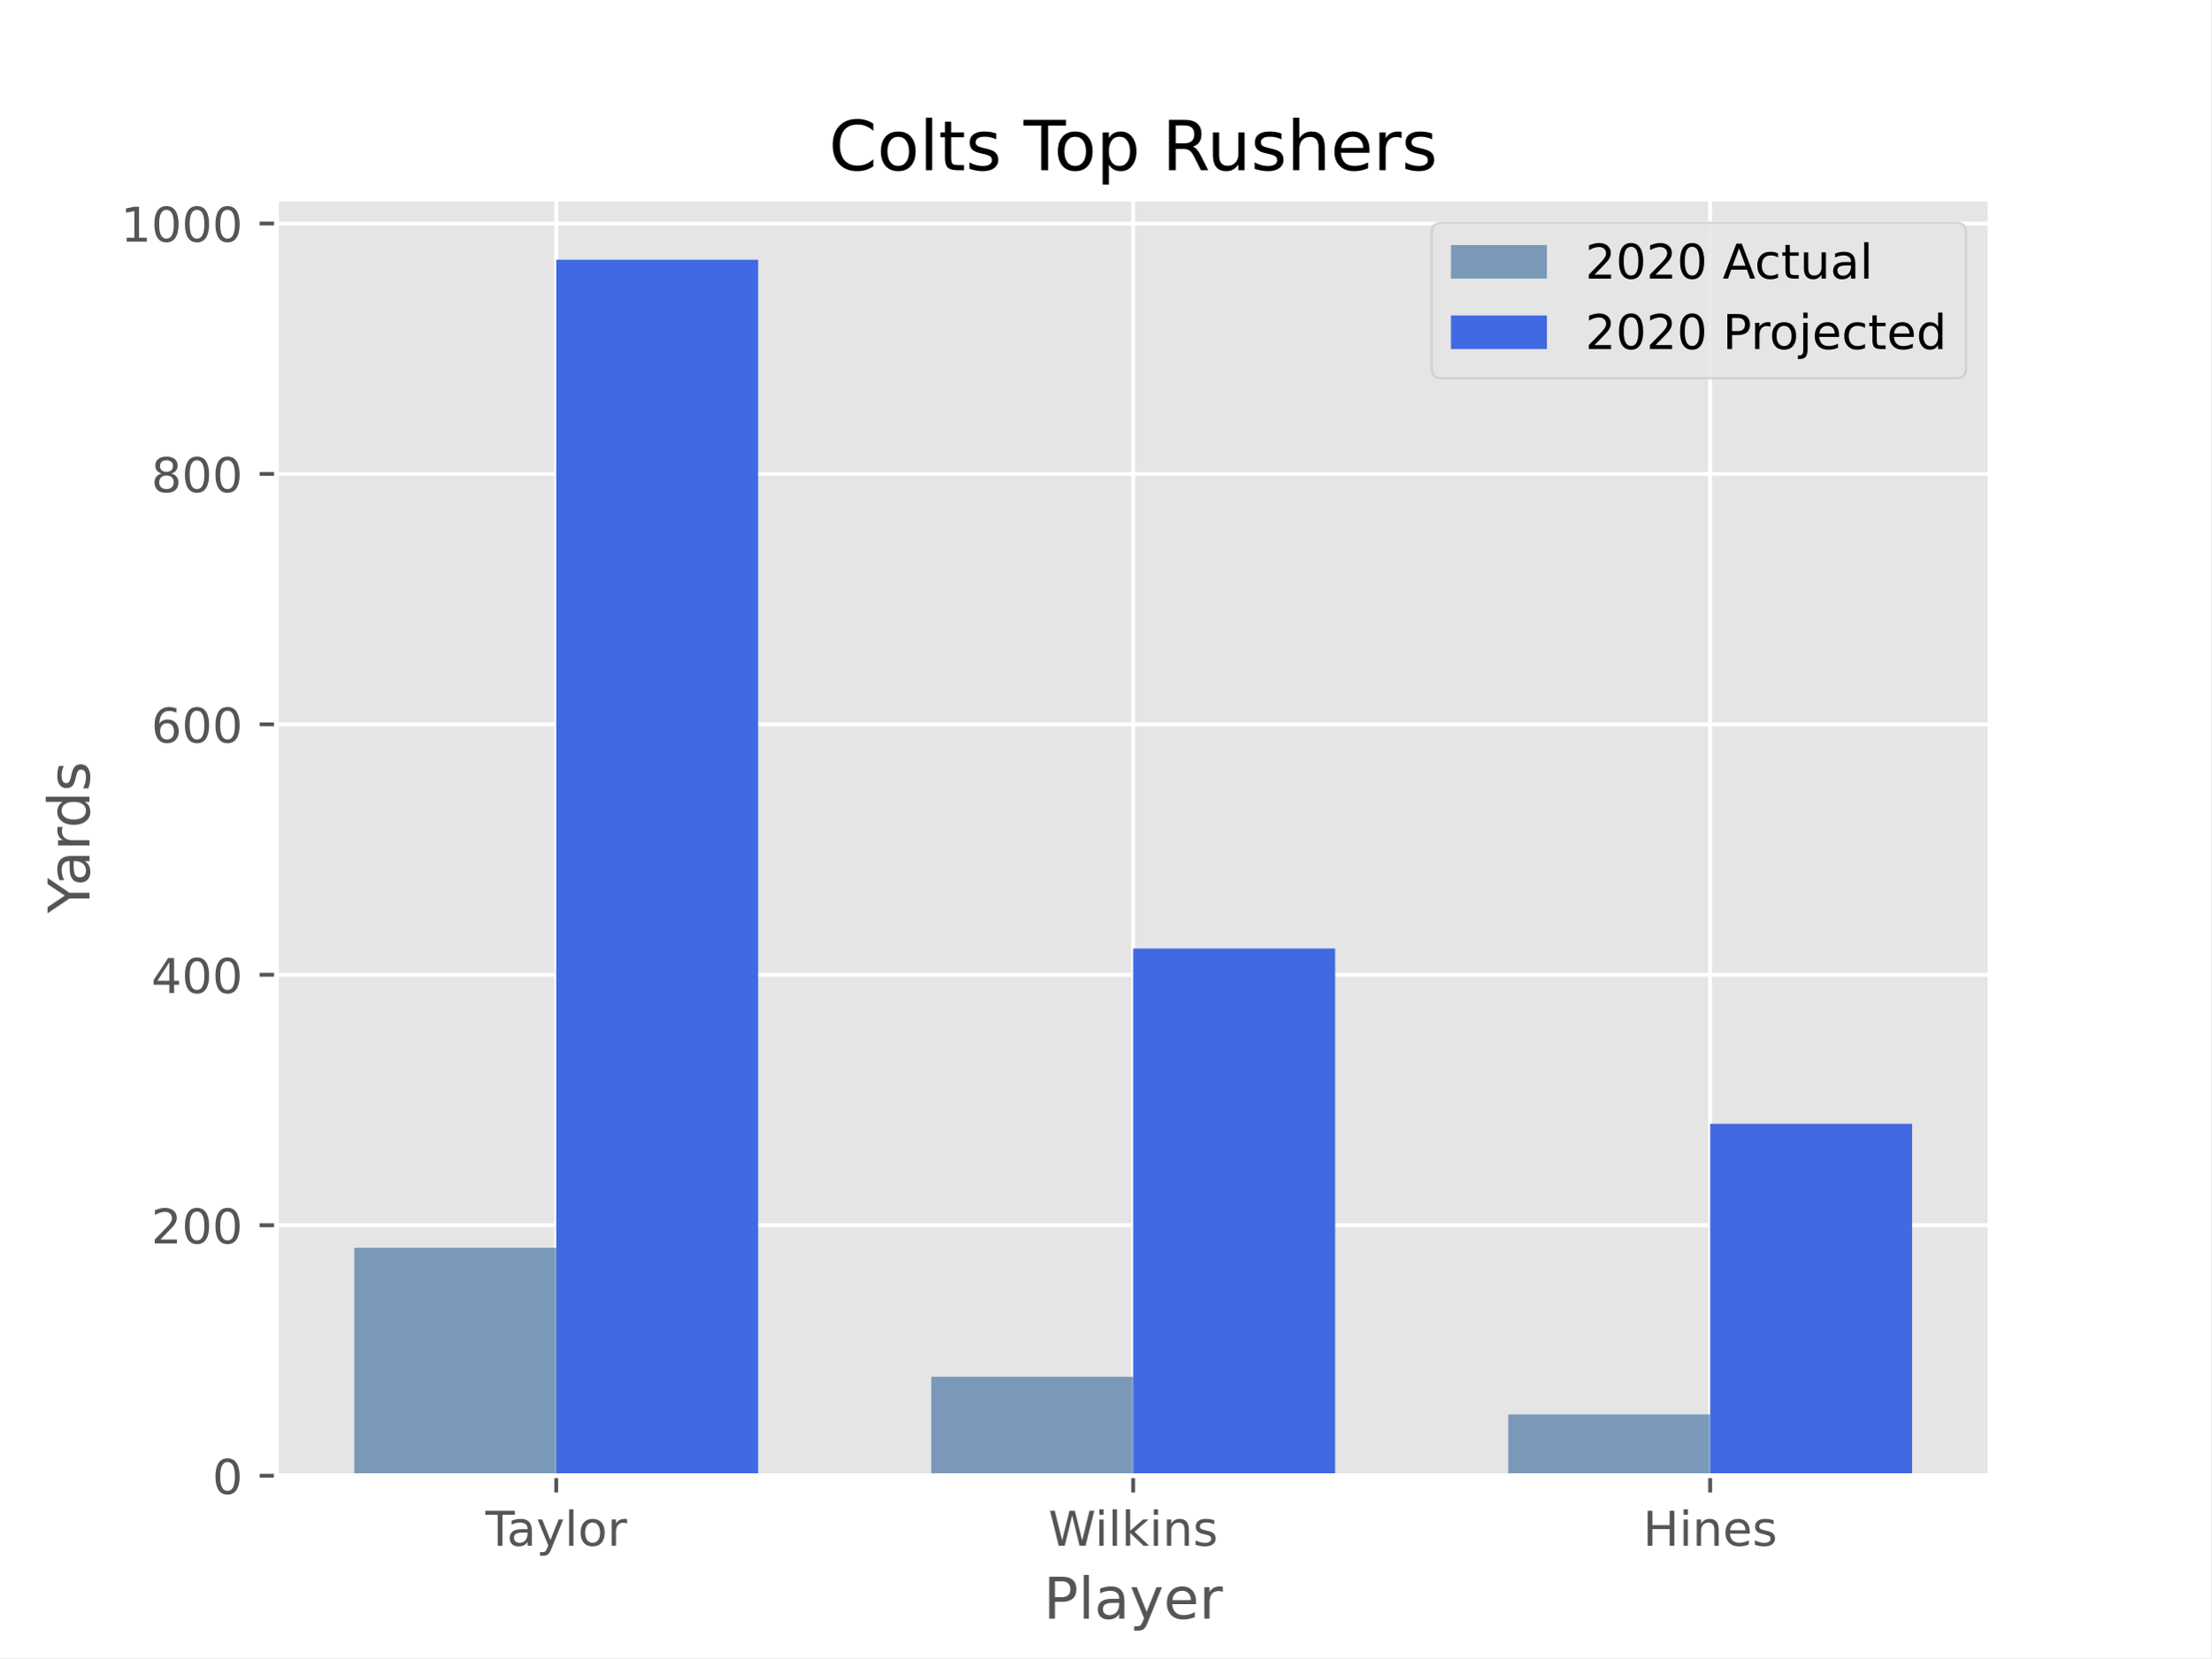
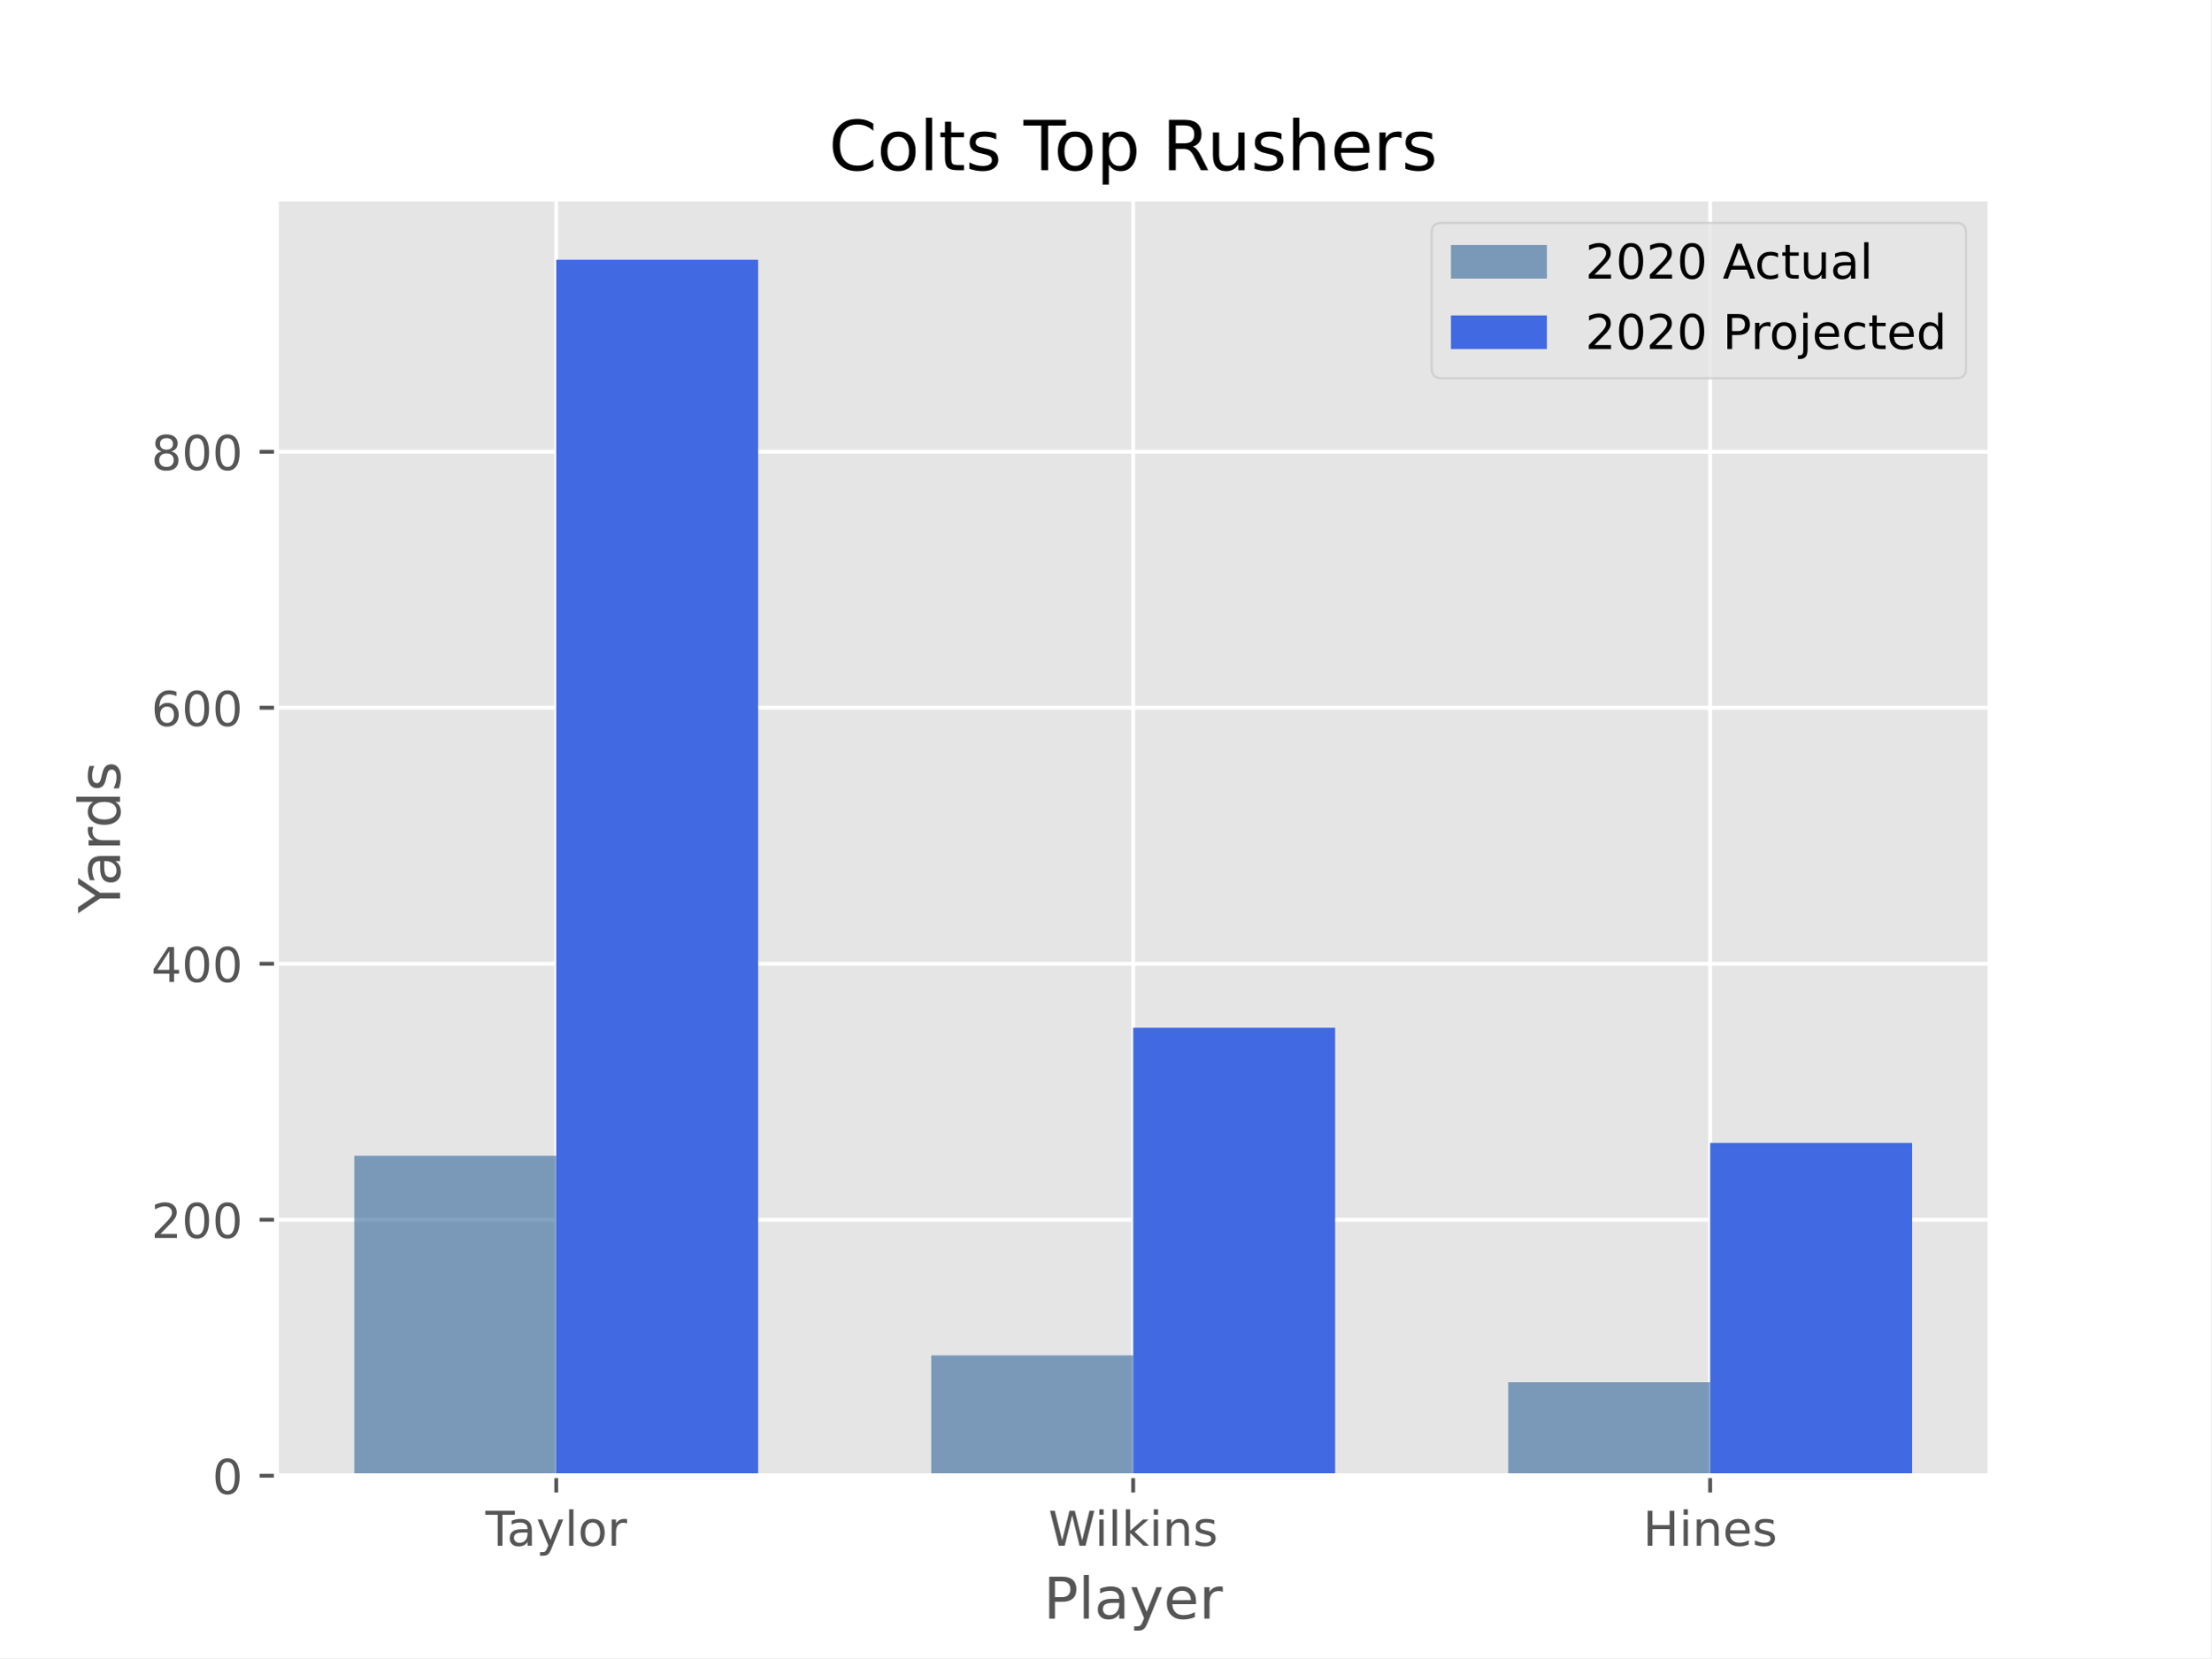
<svg xmlns="http://www.w3.org/2000/svg" xmlns:xlink="http://www.w3.org/1999/xlink" height="345.6pt" version="1.1" viewBox="0 0 460.8 345.6" width="460.8pt">
  <defs>
    <style type="text/css">*{stroke-linecap:butt;stroke-linejoin:round;}</style>
  </defs>
  <g id="figure_1">
    <g id="patch_1">
      <path d="M 0 345.6  L 460.8 345.6  L 460.8 0  L 0 0  z " style="fill:#ffffff;" />
    </g>
    <g id="axes_1">
      <g id="patch_2">
        <path d="M 57.6 307.584  L 414.72 307.584  L 414.72 41.472  L 57.6 41.472  z " style="fill:#e5e5e5;" />
      </g>
      <g id="matplotlib.axis_1">
        <g id="xtick_1">
          <g id="line2d_1">
-             <path clip-path="url(#p0688562d5b)" d="M 115.918 307.584  L 115.918 41.472  " style="fill:none;stroke:#ffffff;stroke-linecap:square;stroke-width:0.8;" />
+             <path clip-path="url(#p8e869762b3)" d="M 115.918 307.584  L 115.918 41.472  " style="fill:none;stroke:#ffffff;stroke-linecap:square;stroke-width:0.8;" />
          </g>
          <g id="line2d_2">
            <defs>
-               <path d="M 0 0  L 0 3.5  " id="m0cbca979fd" style="stroke:#555555;stroke-width:0.8;" />
-             </defs>
-             <g>
-               <use style="fill:#555555;stroke:#555555;stroke-width:0.8;" x="115.918" xlink:href="#m0cbca979fd" y="307.584" />
+               <path d="M 0 0  L 0 3.5  " id="m3e6415e29b" style="stroke:#555555;stroke-width:0.8;" />
+             </defs>
+             <g>
+               <use style="fill:#555555;stroke:#555555;stroke-width:0.8;" x="115.918" xlink:href="#m3e6415e29b" y="307.584" />
            </g>
          </g>
          <g id="text_1">
            <g style="fill:#555555;" transform="translate(101.1613 322.1824)scale(0.1 -0.1)">
              <defs>
                <path d="M -0.297 72.906  L 61.375 72.906  L 61.375 64.594  L 35.5 64.594  L 35.5 0  L 25.594 0  L 25.594 64.594  L -0.297 64.594  z " id="DejaVuSans-84" />
                <path d="M 34.281 27.484  Q 23.391 27.484 19.188 25  Q 14.984 22.516 14.984 16.5  Q 14.984 11.719 18.141 8.906  Q 21.297 6.109 26.703 6.109  Q 34.188 6.109 38.703 11.406  Q 43.219 16.703 43.219 25.484  L 43.219 27.484  z M 52.203 31.203  L 52.203 0  L 43.219 0  L 43.219 8.297  Q 40.141 3.328 35.547 0.953  Q 30.953 -1.422 24.312 -1.422  Q 15.922 -1.422 10.953 3.297  Q 6 8.016 6 15.922  Q 6 25.141 12.172 29.828  Q 18.359 34.516 30.609 34.516  L 43.219 34.516  L 43.219 35.406  Q 43.219 41.609 39.141 45  Q 35.062 48.391 27.688 48.391  Q 23 48.391 18.547 47.266  Q 14.109 46.141 10.016 43.891  L 10.016 52.203  Q 14.938 54.109 19.578 55.047  Q 24.219 56 28.609 56  Q 40.484 56 46.344 49.844  Q 52.203 43.703 52.203 31.203  z " id="DejaVuSans-97" />
                <path d="M 32.172 -5.078  Q 28.375 -14.844 24.75 -17.812  Q 21.141 -20.797 15.094 -20.797  L 7.906 -20.797  L 7.906 -13.281  L 13.188 -13.281  Q 16.891 -13.281 18.938 -11.516  Q 21 -9.766 23.484 -3.219  L 25.094 0.875  L 2.984 54.688  L 12.5 54.688  L 29.594 11.922  L 46.688 54.688  L 56.203 54.688  z " id="DejaVuSans-121" />
                <path d="M 9.422 75.984  L 18.406 75.984  L 18.406 0  L 9.422 0  z " id="DejaVuSans-108" />
                <path d="M 30.609 48.391  Q 23.391 48.391 19.188 42.75  Q 14.984 37.109 14.984 27.297  Q 14.984 17.484 19.156 11.844  Q 23.344 6.203 30.609 6.203  Q 37.797 6.203 41.984 11.859  Q 46.188 17.531 46.188 27.297  Q 46.188 37.016 41.984 42.703  Q 37.797 48.391 30.609 48.391  z M 30.609 56  Q 42.328 56 49.016 48.375  Q 55.719 40.766 55.719 27.297  Q 55.719 13.875 49.016 6.219  Q 42.328 -1.422 30.609 -1.422  Q 18.844 -1.422 12.172 6.219  Q 5.516 13.875 5.516 27.297  Q 5.516 40.766 12.172 48.375  Q 18.844 56 30.609 56  z " id="DejaVuSans-111" />
                <path d="M 41.109 46.297  Q 39.594 47.172 37.812 47.578  Q 36.031 48 33.891 48  Q 26.266 48 22.188 43.047  Q 18.109 38.094 18.109 28.812  L 18.109 0  L 9.078 0  L 9.078 54.688  L 18.109 54.688  L 18.109 46.188  Q 20.953 51.172 25.484 53.578  Q 30.031 56 36.531 56  Q 37.453 56 38.578 55.875  Q 39.703 55.766 41.062 55.516  z " id="DejaVuSans-114" />
              </defs>
              <use xlink:href="#DejaVuSans-84" />
              <use x="44.584" xlink:href="#DejaVuSans-97" />
              <use x="105.863" xlink:href="#DejaVuSans-121" />
              <use x="165.043" xlink:href="#DejaVuSans-108" />
              <use x="192.826" xlink:href="#DejaVuSans-111" />
              <use x="254.008" xlink:href="#DejaVuSans-114" />
            </g>
          </g>
        </g>
        <g id="xtick_2">
          <g id="line2d_3">
-             <path clip-path="url(#p0688562d5b)" d="M 236.16 307.584  L 236.16 41.472  " style="fill:none;stroke:#ffffff;stroke-linecap:square;stroke-width:0.8;" />
+             <path clip-path="url(#p8e869762b3)" d="M 236.16 307.584  L 236.16 41.472  " style="fill:none;stroke:#ffffff;stroke-linecap:square;stroke-width:0.8;" />
          </g>
          <g id="line2d_4">
            <g>
-               <use style="fill:#555555;stroke:#555555;stroke-width:0.8;" x="236.16" xlink:href="#m0cbca979fd" y="307.584" />
+               <use style="fill:#555555;stroke:#555555;stroke-width:0.8;" x="236.16" xlink:href="#m3e6415e29b" y="307.584" />
            </g>
          </g>
          <g id="text_2">
            <g style="fill:#555555;" transform="translate(218.4928 322.1824)scale(0.1 -0.1)">
              <defs>
                <path d="M 3.328 72.906  L 13.281 72.906  L 28.609 11.281  L 43.891 72.906  L 54.984 72.906  L 70.312 11.281  L 85.594 72.906  L 95.609 72.906  L 77.297 0  L 64.891 0  L 49.516 63.281  L 33.984 0  L 21.578 0  z " id="DejaVuSans-87" />
                <path d="M 9.422 54.688  L 18.406 54.688  L 18.406 0  L 9.422 0  z M 9.422 75.984  L 18.406 75.984  L 18.406 64.594  L 9.422 64.594  z " id="DejaVuSans-105" />
                <path d="M 9.078 75.984  L 18.109 75.984  L 18.109 31.109  L 44.922 54.688  L 56.391 54.688  L 27.391 29.109  L 57.625 0  L 45.906 0  L 18.109 26.703  L 18.109 0  L 9.078 0  z " id="DejaVuSans-107" />
                <path d="M 54.891 33.016  L 54.891 0  L 45.906 0  L 45.906 32.719  Q 45.906 40.484 42.875 44.328  Q 39.844 48.188 33.797 48.188  Q 26.516 48.188 22.312 43.547  Q 18.109 38.922 18.109 30.906  L 18.109 0  L 9.078 0  L 9.078 54.688  L 18.109 54.688  L 18.109 46.188  Q 21.344 51.125 25.703 53.562  Q 30.078 56 35.797 56  Q 45.219 56 50.047 50.172  Q 54.891 44.344 54.891 33.016  z " id="DejaVuSans-110" />
                <path d="M 44.281 53.078  L 44.281 44.578  Q 40.484 46.531 36.375 47.5  Q 32.281 48.484 27.875 48.484  Q 21.188 48.484 17.844 46.438  Q 14.5 44.391 14.5 40.281  Q 14.5 37.156 16.891 35.375  Q 19.281 33.594 26.516 31.984  L 29.594 31.297  Q 39.156 29.25 43.188 25.516  Q 47.219 21.781 47.219 15.094  Q 47.219 7.469 41.188 3.016  Q 35.156 -1.422 24.609 -1.422  Q 20.219 -1.422 15.453 -0.562  Q 10.688 0.297 5.422 2  L 5.422 11.281  Q 10.406 8.688 15.234 7.391  Q 20.062 6.109 24.812 6.109  Q 31.156 6.109 34.562 8.281  Q 37.984 10.453 37.984 14.406  Q 37.984 18.062 35.516 20.016  Q 33.062 21.969 24.703 23.781  L 21.578 24.516  Q 13.234 26.266 9.516 29.906  Q 5.812 33.547 5.812 39.891  Q 5.812 47.609 11.281 51.797  Q 16.75 56 26.812 56  Q 31.781 56 36.172 55.266  Q 40.578 54.547 44.281 53.078  z " id="DejaVuSans-115" />
              </defs>
              <use xlink:href="#DejaVuSans-87" />
              <use x="96.627" xlink:href="#DejaVuSans-105" />
              <use x="124.41" xlink:href="#DejaVuSans-108" />
              <use x="152.193" xlink:href="#DejaVuSans-107" />
              <use x="210.104" xlink:href="#DejaVuSans-105" />
              <use x="237.887" xlink:href="#DejaVuSans-110" />
              <use x="301.266" xlink:href="#DejaVuSans-115" />
            </g>
          </g>
        </g>
        <g id="xtick_3">
          <g id="line2d_5">
-             <path clip-path="url(#p0688562d5b)" d="M 356.402 307.584  L 356.402 41.472  " style="fill:none;stroke:#ffffff;stroke-linecap:square;stroke-width:0.8;" />
+             <path clip-path="url(#p8e869762b3)" d="M 356.402 307.584  L 356.402 41.472  " style="fill:none;stroke:#ffffff;stroke-linecap:square;stroke-width:0.8;" />
          </g>
          <g id="line2d_6">
            <g>
-               <use style="fill:#555555;stroke:#555555;stroke-width:0.8;" x="356.402" xlink:href="#m0cbca979fd" y="307.584" />
+               <use style="fill:#555555;stroke:#555555;stroke-width:0.8;" x="356.402" xlink:href="#m3e6415e29b" y="307.584" />
            </g>
          </g>
          <g id="text_3">
            <g style="fill:#555555;" transform="translate(342.4032 322.1824)scale(0.1 -0.1)">
              <defs>
                <path d="M 9.812 72.906  L 19.672 72.906  L 19.672 43.016  L 55.516 43.016  L 55.516 72.906  L 65.375 72.906  L 65.375 0  L 55.516 0  L 55.516 34.719  L 19.672 34.719  L 19.672 0  L 9.812 0  z " id="DejaVuSans-72" />
                <path d="M 56.203 29.594  L 56.203 25.203  L 14.891 25.203  Q 15.484 15.922 20.484 11.062  Q 25.484 6.203 34.422 6.203  Q 39.594 6.203 44.453 7.469  Q 49.312 8.734 54.109 11.281  L 54.109 2.781  Q 49.266 0.734 44.188 -0.344  Q 39.109 -1.422 33.891 -1.422  Q 20.797 -1.422 13.156 6.188  Q 5.516 13.812 5.516 26.812  Q 5.516 40.234 12.766 48.109  Q 20.016 56 32.328 56  Q 43.359 56 49.781 48.891  Q 56.203 41.797 56.203 29.594  z M 47.219 32.234  Q 47.125 39.594 43.094 43.984  Q 39.062 48.391 32.422 48.391  Q 24.906 48.391 20.391 44.141  Q 15.875 39.891 15.188 32.172  z " id="DejaVuSans-101" />
              </defs>
              <use xlink:href="#DejaVuSans-72" />
              <use x="75.195" xlink:href="#DejaVuSans-105" />
              <use x="102.979" xlink:href="#DejaVuSans-110" />
              <use x="166.357" xlink:href="#DejaVuSans-101" />
              <use x="227.881" xlink:href="#DejaVuSans-115" />
            </g>
          </g>
        </g>
        <g id="text_4">
          <g style="fill:#555555;" transform="translate(217.4888 337.3802)scale(0.12 -0.12)">
            <defs>
              <path d="M 19.672 64.797  L 19.672 37.406  L 32.078 37.406  Q 38.969 37.406 42.719 40.969  Q 46.484 44.531 46.484 51.125  Q 46.484 57.672 42.719 61.234  Q 38.969 64.797 32.078 64.797  z M 9.812 72.906  L 32.078 72.906  Q 44.344 72.906 50.609 67.359  Q 56.891 61.812 56.891 51.125  Q 56.891 40.328 50.609 34.812  Q 44.344 29.297 32.078 29.297  L 19.672 29.297  L 19.672 0  L 9.812 0  z " id="DejaVuSans-80" />
            </defs>
            <use xlink:href="#DejaVuSans-80" />
            <use x="60.303" xlink:href="#DejaVuSans-108" />
            <use x="88.086" xlink:href="#DejaVuSans-97" />
            <use x="149.365" xlink:href="#DejaVuSans-121" />
            <use x="208.545" xlink:href="#DejaVuSans-101" />
            <use x="270.068" xlink:href="#DejaVuSans-114" />
          </g>
        </g>
      </g>
      <g id="matplotlib.axis_2">
        <g id="ytick_1">
          <g id="line2d_7">
-             <path clip-path="url(#p0688562d5b)" d="M 57.6 307.584  L 414.72 307.584  " style="fill:none;stroke:#ffffff;stroke-linecap:square;stroke-width:0.8;" />
+             <path clip-path="url(#p8e869762b3)" d="M 57.6 307.584  L 414.72 307.584  " style="fill:none;stroke:#ffffff;stroke-linecap:square;stroke-width:0.8;" />
          </g>
          <g id="line2d_8">
            <defs>
-               <path d="M 0 0  L -3.5 0  " id="ma624fe3c7a" style="stroke:#555555;stroke-width:0.8;" />
-             </defs>
-             <g>
-               <use style="fill:#555555;stroke:#555555;stroke-width:0.8;" x="57.6" xlink:href="#ma624fe3c7a" y="307.584" />
+               <path d="M 0 0  L -3.5 0  " id="mba5ed16964" style="stroke:#555555;stroke-width:0.8;" />
+             </defs>
+             <g>
+               <use style="fill:#555555;stroke:#555555;stroke-width:0.8;" x="57.6" xlink:href="#mba5ed16964" y="307.584" />
            </g>
          </g>
          <g id="text_5">
            <g style="fill:#555555;" transform="translate(44.2375 311.3832)scale(0.1 -0.1)">
              <defs>
                <path d="M 31.781 66.406  Q 24.172 66.406 20.328 58.906  Q 16.5 51.422 16.5 36.375  Q 16.5 21.391 20.328 13.891  Q 24.172 6.391 31.781 6.391  Q 39.453 6.391 43.281 13.891  Q 47.125 21.391 47.125 36.375  Q 47.125 51.422 43.281 58.906  Q 39.453 66.406 31.781 66.406  z M 31.781 74.219  Q 44.047 74.219 50.516 64.516  Q 56.984 54.828 56.984 36.375  Q 56.984 17.969 50.516 8.266  Q 44.047 -1.422 31.781 -1.422  Q 19.531 -1.422 13.062 8.266  Q 6.594 17.969 6.594 36.375  Q 6.594 54.828 13.062 64.516  Q 19.531 74.219 31.781 74.219  z " id="DejaVuSans-48" />
              </defs>
              <use xlink:href="#DejaVuSans-48" />
            </g>
          </g>
        </g>
        <g id="ytick_2">
          <g id="line2d_9">
-             <path clip-path="url(#p0688562d5b)" d="M 57.6 255.382  L 414.72 255.382  " style="fill:none;stroke:#ffffff;stroke-linecap:square;stroke-width:0.8;" />
+             <path clip-path="url(#p8e869762b3)" d="M 57.6 254.228  L 414.72 254.228  " style="fill:none;stroke:#ffffff;stroke-linecap:square;stroke-width:0.8;" />
          </g>
          <g id="line2d_10">
            <g>
-               <use style="fill:#555555;stroke:#555555;stroke-width:0.8;" x="57.6" xlink:href="#ma624fe3c7a" y="255.382" />
+               <use style="fill:#555555;stroke:#555555;stroke-width:0.8;" x="57.6" xlink:href="#mba5ed16964" y="254.228" />
            </g>
          </g>
          <g id="text_6">
-             <g style="fill:#555555;" transform="translate(31.5125 259.1814)scale(0.1 -0.1)">
+             <g style="fill:#555555;" transform="translate(31.5125 258.0274)scale(0.1 -0.1)">
              <defs>
                <path d="M 19.188 8.297  L 53.609 8.297  L 53.609 0  L 7.328 0  L 7.328 8.297  Q 12.938 14.109 22.625 23.891  Q 32.328 33.688 34.812 36.531  Q 39.547 41.844 41.422 45.531  Q 43.312 49.219 43.312 52.781  Q 43.312 58.594 39.234 62.25  Q 35.156 65.922 28.609 65.922  Q 23.969 65.922 18.812 64.312  Q 13.672 62.703 7.812 59.422  L 7.812 69.391  Q 13.766 71.781 18.938 73  Q 24.125 74.219 28.422 74.219  Q 39.75 74.219 46.484 68.547  Q 53.219 62.891 53.219 53.422  Q 53.219 48.922 51.531 44.891  Q 49.859 40.875 45.406 35.406  Q 44.188 33.984 37.641 27.219  Q 31.109 20.453 19.188 8.297  z " id="DejaVuSans-50" />
              </defs>
              <use xlink:href="#DejaVuSans-50" />
              <use x="63.623" xlink:href="#DejaVuSans-48" />
              <use x="127.246" xlink:href="#DejaVuSans-48" />
            </g>
          </g>
        </g>
        <g id="ytick_3">
          <g id="line2d_11">
-             <path clip-path="url(#p0688562d5b)" d="M 57.6 203.18  L 414.72 203.18  " style="fill:none;stroke:#ffffff;stroke-linecap:square;stroke-width:0.8;" />
+             <path clip-path="url(#p8e869762b3)" d="M 57.6 200.872  L 414.72 200.872  " style="fill:none;stroke:#ffffff;stroke-linecap:square;stroke-width:0.8;" />
          </g>
          <g id="line2d_12">
            <g>
-               <use style="fill:#555555;stroke:#555555;stroke-width:0.8;" x="57.6" xlink:href="#ma624fe3c7a" y="203.18" />
+               <use style="fill:#555555;stroke:#555555;stroke-width:0.8;" x="57.6" xlink:href="#mba5ed16964" y="200.872" />
            </g>
          </g>
          <g id="text_7">
-             <g style="fill:#555555;" transform="translate(31.5125 206.9795)scale(0.1 -0.1)">
+             <g style="fill:#555555;" transform="translate(31.5125 204.6716)scale(0.1 -0.1)">
              <defs>
                <path d="M 37.797 64.312  L 12.891 25.391  L 37.797 25.391  z M 35.203 72.906  L 47.609 72.906  L 47.609 25.391  L 58.016 25.391  L 58.016 17.188  L 47.609 17.188  L 47.609 0  L 37.797 0  L 37.797 17.188  L 4.891 17.188  L 4.891 26.703  z " id="DejaVuSans-52" />
              </defs>
              <use xlink:href="#DejaVuSans-52" />
              <use x="63.623" xlink:href="#DejaVuSans-48" />
              <use x="127.246" xlink:href="#DejaVuSans-48" />
            </g>
          </g>
        </g>
        <g id="ytick_4">
          <g id="line2d_13">
-             <path clip-path="url(#p0688562d5b)" d="M 57.6 150.978  L 414.72 150.978  " style="fill:none;stroke:#ffffff;stroke-linecap:square;stroke-width:0.8;" />
+             <path clip-path="url(#p8e869762b3)" d="M 57.6 147.517  L 414.72 147.517  " style="fill:none;stroke:#ffffff;stroke-linecap:square;stroke-width:0.8;" />
          </g>
          <g id="line2d_14">
            <g>
-               <use style="fill:#555555;stroke:#555555;stroke-width:0.8;" x="57.6" xlink:href="#ma624fe3c7a" y="150.978" />
+               <use style="fill:#555555;stroke:#555555;stroke-width:0.8;" x="57.6" xlink:href="#mba5ed16964" y="147.517" />
            </g>
          </g>
          <g id="text_8">
-             <g style="fill:#555555;" transform="translate(31.5125 154.7777)scale(0.1 -0.1)">
+             <g style="fill:#555555;" transform="translate(31.5125 151.3159)scale(0.1 -0.1)">
              <defs>
                <path d="M 33.016 40.375  Q 26.375 40.375 22.484 35.828  Q 18.609 31.297 18.609 23.391  Q 18.609 15.531 22.484 10.953  Q 26.375 6.391 33.016 6.391  Q 39.656 6.391 43.531 10.953  Q 47.406 15.531 47.406 23.391  Q 47.406 31.297 43.531 35.828  Q 39.656 40.375 33.016 40.375  z M 52.594 71.297  L 52.594 62.312  Q 48.875 64.062 45.094 64.984  Q 41.312 65.922 37.594 65.922  Q 27.828 65.922 22.672 59.328  Q 17.531 52.734 16.797 39.406  Q 19.672 43.656 24.016 45.922  Q 28.375 48.188 33.594 48.188  Q 44.578 48.188 50.953 41.516  Q 57.328 34.859 57.328 23.391  Q 57.328 12.156 50.688 5.359  Q 44.047 -1.422 33.016 -1.422  Q 20.359 -1.422 13.672 8.266  Q 6.984 17.969 6.984 36.375  Q 6.984 53.656 15.188 63.938  Q 23.391 74.219 37.203 74.219  Q 40.922 74.219 44.703 73.484  Q 48.484 72.75 52.594 71.297  z " id="DejaVuSans-54" />
              </defs>
              <use xlink:href="#DejaVuSans-54" />
              <use x="63.623" xlink:href="#DejaVuSans-48" />
              <use x="127.246" xlink:href="#DejaVuSans-48" />
            </g>
          </g>
        </g>
        <g id="ytick_5">
          <g id="line2d_15">
-             <path clip-path="url(#p0688562d5b)" d="M 57.6 98.777  L 414.72 98.777  " style="fill:none;stroke:#ffffff;stroke-linecap:square;stroke-width:0.8;" />
+             <path clip-path="url(#p8e869762b3)" d="M 57.6 94.161  L 414.72 94.161  " style="fill:none;stroke:#ffffff;stroke-linecap:square;stroke-width:0.8;" />
          </g>
          <g id="line2d_16">
            <g>
-               <use style="fill:#555555;stroke:#555555;stroke-width:0.8;" x="57.6" xlink:href="#ma624fe3c7a" y="98.777" />
+               <use style="fill:#555555;stroke:#555555;stroke-width:0.8;" x="57.6" xlink:href="#mba5ed16964" y="94.161" />
            </g>
          </g>
          <g id="text_9">
-             <g style="fill:#555555;" transform="translate(31.5125 102.5758)scale(0.1 -0.1)">
+             <g style="fill:#555555;" transform="translate(31.5125 97.96006)scale(0.1 -0.1)">
              <defs>
                <path d="M 31.781 34.625  Q 24.75 34.625 20.719 30.859  Q 16.703 27.094 16.703 20.516  Q 16.703 13.922 20.719 10.156  Q 24.75 6.391 31.781 6.391  Q 38.812 6.391 42.859 10.172  Q 46.922 13.969 46.922 20.516  Q 46.922 27.094 42.891 30.859  Q 38.875 34.625 31.781 34.625  z M 21.922 38.812  Q 15.578 40.375 12.031 44.719  Q 8.5 49.078 8.5 55.328  Q 8.5 64.062 14.719 69.141  Q 20.953 74.219 31.781 74.219  Q 42.672 74.219 48.875 69.141  Q 55.078 64.062 55.078 55.328  Q 55.078 49.078 51.531 44.719  Q 48 40.375 41.703 38.812  Q 48.828 37.156 52.797 32.312  Q 56.781 27.484 56.781 20.516  Q 56.781 9.906 50.312 4.234  Q 43.844 -1.422 31.781 -1.422  Q 19.734 -1.422 13.25 4.234  Q 6.781 9.906 6.781 20.516  Q 6.781 27.484 10.781 32.312  Q 14.797 37.156 21.922 38.812  z M 18.312 54.391  Q 18.312 48.734 21.844 45.562  Q 25.391 42.391 31.781 42.391  Q 38.141 42.391 41.719 45.562  Q 45.312 48.734 45.312 54.391  Q 45.312 60.062 41.719 63.234  Q 38.141 66.406 31.781 66.406  Q 25.391 66.406 21.844 63.234  Q 18.312 60.062 18.312 54.391  z " id="DejaVuSans-56" />
              </defs>
              <use xlink:href="#DejaVuSans-56" />
              <use x="63.623" xlink:href="#DejaVuSans-48" />
              <use x="127.246" xlink:href="#DejaVuSans-48" />
            </g>
          </g>
        </g>
-         <g id="ytick_6">
-           <g id="line2d_17">
-             <path clip-path="url(#p0688562d5b)" d="M 57.6 46.575  L 414.72 46.575  " style="fill:none;stroke:#ffffff;stroke-linecap:square;stroke-width:0.8;" />
-           </g>
-           <g id="line2d_18">
-             <g>
-               <use style="fill:#555555;stroke:#555555;stroke-width:0.8;" x="57.6" xlink:href="#ma624fe3c7a" y="46.575" />
-             </g>
-           </g>
-           <g id="text_10">
-             <g style="fill:#555555;" transform="translate(25.15 50.37395)scale(0.1 -0.1)">
-               <defs>
-                 <path d="M 12.406 8.297  L 28.516 8.297  L 28.516 63.922  L 10.984 60.406  L 10.984 69.391  L 28.422 72.906  L 38.281 72.906  L 38.281 8.297  L 54.391 8.297  L 54.391 0  L 12.406 0  z " id="DejaVuSans-49" />
-               </defs>
-               <use xlink:href="#DejaVuSans-49" />
-               <use x="63.623" xlink:href="#DejaVuSans-48" />
-               <use x="127.246" xlink:href="#DejaVuSans-48" />
-               <use x="190.869" xlink:href="#DejaVuSans-48" />
-             </g>
-           </g>
-         </g>
-         <g id="text_11">
-           <g style="fill:#555555;" transform="translate(18.65438 190.3408)rotate(-90)scale(0.12 -0.12)">
+         <g id="text_10">
+           <g style="fill:#555555;" transform="translate(25.01687 190.3408)rotate(-90)scale(0.12 -0.12)">
            <defs>
              <path d="M -0.203 72.906  L 10.406 72.906  L 30.609 42.922  L 50.688 72.906  L 61.281 72.906  L 35.5 34.719  L 35.5 0  L 25.594 0  L 25.594 34.719  z " id="DejaVuSans-89" />
              <path d="M 45.406 46.391  L 45.406 75.984  L 54.391 75.984  L 54.391 0  L 45.406 0  L 45.406 8.203  Q 42.578 3.328 38.25 0.953  Q 33.938 -1.422 27.875 -1.422  Q 17.969 -1.422 11.734 6.484  Q 5.516 14.406 5.516 27.297  Q 5.516 40.188 11.734 48.094  Q 17.969 56 27.875 56  Q 33.938 56 38.25 53.625  Q 42.578 51.266 45.406 46.391  z M 14.797 27.297  Q 14.797 17.391 18.875 11.75  Q 22.953 6.109 30.078 6.109  Q 37.203 6.109 41.297 11.75  Q 45.406 17.391 45.406 27.297  Q 45.406 37.203 41.297 42.844  Q 37.203 48.484 30.078 48.484  Q 22.953 48.484 18.875 42.844  Q 14.797 37.203 14.797 27.297  z " id="DejaVuSans-100" />
            </defs>
            <use xlink:href="#DejaVuSans-89" />
            <use x="47.334" xlink:href="#DejaVuSans-97" />
            <use x="108.613" xlink:href="#DejaVuSans-114" />
            <use x="147.977" xlink:href="#DejaVuSans-100" />
            <use x="211.453" xlink:href="#DejaVuSans-115" />
          </g>
        </g>
      </g>
      <g id="patch_3">
-         <path clip-path="url(#p0688562d5b)" d="M 73.833 307.584  L 115.918 307.584  L 115.918 260.08  L 73.833 260.08  z " style="fill:#336699;fill-opacity:0.6;" />
+         <path clip-path="url(#p8e869762b3)" d="M 73.833 307.584  L 115.918 307.584  L 115.918 240.889  L 73.833 240.889  z " style="fill:#336699;fill-opacity:0.6;" />
      </g>
      <g id="patch_4">
-         <path clip-path="url(#p0688562d5b)" d="M 194.075 307.584  L 236.16 307.584  L 236.16 286.964  L 194.075 286.964  z " style="fill:#336699;fill-opacity:0.6;" />
+         <path clip-path="url(#p8e869762b3)" d="M 194.075 307.584  L 236.16 307.584  L 236.16 282.507  L 194.075 282.507  z " style="fill:#336699;fill-opacity:0.6;" />
      </g>
      <g id="patch_5">
-         <path clip-path="url(#p0688562d5b)" d="M 314.318 307.584  L 356.402 307.584  L 356.402 294.795  L 314.318 294.795  z " style="fill:#336699;fill-opacity:0.6;" />
+         <path clip-path="url(#p8e869762b3)" d="M 314.318 307.584  L 356.402 307.584  L 356.402 288.109  L 314.318 288.109  z " style="fill:#336699;fill-opacity:0.6;" />
      </g>
      <g id="patch_6">
-         <path clip-path="url(#p0688562d5b)" d="M 115.918 307.584  L 158.002 307.584  L 158.002 54.144  L 115.918 54.144  z " style="fill:#4169e1;" />
+         <path clip-path="url(#p8e869762b3)" d="M 115.918 307.584  L 158.002 307.584  L 158.002 54.144  L 115.918 54.144  z " style="fill:#4169e1;" />
      </g>
      <g id="patch_7">
-         <path clip-path="url(#p0688562d5b)" d="M 236.16 307.584  L 278.245 307.584  L 278.245 197.699  L 236.16 197.699  z " style="fill:#4169e1;" />
+         <path clip-path="url(#p8e869762b3)" d="M 236.16 307.584  L 278.245 307.584  L 278.245 214.211  L 236.16 214.211  z " style="fill:#4169e1;" />
      </g>
      <g id="patch_8">
-         <path clip-path="url(#p0688562d5b)" d="M 356.402 307.584  L 398.487 307.584  L 398.487 234.24  L 356.402 234.24  z " style="fill:#4169e1;" />
+         <path clip-path="url(#p8e869762b3)" d="M 356.402 307.584  L 398.487 307.584  L 398.487 238.221  L 356.402 238.221  z " style="fill:#4169e1;" />
      </g>
      <g id="patch_9">
        <path d="M 57.6 307.584  L 57.6 41.472  " style="fill:none;stroke:#ffffff;stroke-linecap:square;stroke-linejoin:miter;" />
      </g>
      <g id="patch_10">
        <path d="M 414.72 307.584  L 414.72 41.472  " style="fill:none;stroke:#ffffff;stroke-linecap:square;stroke-linejoin:miter;" />
      </g>
      <g id="patch_11">
        <path d="M 57.6 307.584  L 414.72 307.584  " style="fill:none;stroke:#ffffff;stroke-linecap:square;stroke-linejoin:miter;" />
      </g>
      <g id="patch_12">
        <path d="M 57.6 41.472  L 414.72 41.472  " style="fill:none;stroke:#ffffff;stroke-linecap:square;stroke-linejoin:miter;" />
      </g>
-       <g id="text_12">
+       <g id="text_11">
        <g transform="translate(172.7303 35.472)scale(0.144 -0.144)">
          <defs>
            <path d="M 64.406 67.281  L 64.406 56.891  Q 59.422 61.531 53.781 63.812  Q 48.141 66.109 41.797 66.109  Q 29.297 66.109 22.656 58.469  Q 16.016 50.828 16.016 36.375  Q 16.016 21.969 22.656 14.328  Q 29.297 6.688 41.797 6.688  Q 48.141 6.688 53.781 8.984  Q 59.422 11.281 64.406 15.922  L 64.406 5.609  Q 59.234 2.094 53.438 0.328  Q 47.656 -1.422 41.219 -1.422  Q 24.656 -1.422 15.125 8.703  Q 5.609 18.844 5.609 36.375  Q 5.609 53.953 15.125 64.078  Q 24.656 74.219 41.219 74.219  Q 47.75 74.219 53.531 72.484  Q 59.328 70.75 64.406 67.281  z " id="DejaVuSans-67" />
            <path d="M 18.312 70.219  L 18.312 54.688  L 36.812 54.688  L 36.812 47.703  L 18.312 47.703  L 18.312 18.016  Q 18.312 11.328 20.141 9.422  Q 21.969 7.516 27.594 7.516  L 36.812 7.516  L 36.812 0  L 27.594 0  Q 17.188 0 13.234 3.875  Q 9.281 7.766 9.281 18.016  L 9.281 47.703  L 2.688 47.703  L 2.688 54.688  L 9.281 54.688  L 9.281 70.219  z " id="DejaVuSans-116" />
            <path id="DejaVuSans-32" />
            <path d="M 18.109 8.203  L 18.109 -20.797  L 9.078 -20.797  L 9.078 54.688  L 18.109 54.688  L 18.109 46.391  Q 20.953 51.266 25.266 53.625  Q 29.594 56 35.594 56  Q 45.562 56 51.781 48.094  Q 58.016 40.188 58.016 27.297  Q 58.016 14.406 51.781 6.484  Q 45.562 -1.422 35.594 -1.422  Q 29.594 -1.422 25.266 0.953  Q 20.953 3.328 18.109 8.203  z M 48.688 27.297  Q 48.688 37.203 44.609 42.844  Q 40.531 48.484 33.406 48.484  Q 26.266 48.484 22.188 42.844  Q 18.109 37.203 18.109 27.297  Q 18.109 17.391 22.188 11.75  Q 26.266 6.109 33.406 6.109  Q 40.531 6.109 44.609 11.75  Q 48.688 17.391 48.688 27.297  z " id="DejaVuSans-112" />
            <path d="M 44.391 34.188  Q 47.562 33.109 50.562 29.594  Q 53.562 26.078 56.594 19.922  L 66.609 0  L 56 0  L 46.688 18.703  Q 43.062 26.031 39.672 28.422  Q 36.281 30.812 30.422 30.812  L 19.672 30.812  L 19.672 0  L 9.812 0  L 9.812 72.906  L 32.078 72.906  Q 44.578 72.906 50.734 67.672  Q 56.891 62.453 56.891 51.906  Q 56.891 45.016 53.688 40.469  Q 50.484 35.938 44.391 34.188  z M 19.672 64.797  L 19.672 38.922  L 32.078 38.922  Q 39.203 38.922 42.844 42.219  Q 46.484 45.516 46.484 51.906  Q 46.484 58.297 42.844 61.547  Q 39.203 64.797 32.078 64.797  z " id="DejaVuSans-82" />
            <path d="M 8.5 21.578  L 8.5 54.688  L 17.484 54.688  L 17.484 21.922  Q 17.484 14.156 20.5 10.266  Q 23.531 6.391 29.594 6.391  Q 36.859 6.391 41.078 11.031  Q 45.312 15.672 45.312 23.688  L 45.312 54.688  L 54.297 54.688  L 54.297 0  L 45.312 0  L 45.312 8.406  Q 42.047 3.422 37.719 1  Q 33.406 -1.422 27.688 -1.422  Q 18.266 -1.422 13.375 4.438  Q 8.5 10.297 8.5 21.578  z M 31.109 56  z " id="DejaVuSans-117" />
            <path d="M 54.891 33.016  L 54.891 0  L 45.906 0  L 45.906 32.719  Q 45.906 40.484 42.875 44.328  Q 39.844 48.188 33.797 48.188  Q 26.516 48.188 22.312 43.547  Q 18.109 38.922 18.109 30.906  L 18.109 0  L 9.078 0  L 9.078 75.984  L 18.109 75.984  L 18.109 46.188  Q 21.344 51.125 25.703 53.562  Q 30.078 56 35.797 56  Q 45.219 56 50.047 50.172  Q 54.891 44.344 54.891 33.016  z " id="DejaVuSans-104" />
          </defs>
          <use xlink:href="#DejaVuSans-67" />
          <use x="69.824" xlink:href="#DejaVuSans-111" />
          <use x="131.006" xlink:href="#DejaVuSans-108" />
          <use x="158.789" xlink:href="#DejaVuSans-116" />
          <use x="197.998" xlink:href="#DejaVuSans-115" />
          <use x="250.098" xlink:href="#DejaVuSans-32" />
          <use x="281.885" xlink:href="#DejaVuSans-84" />
          <use x="325.969" xlink:href="#DejaVuSans-111" />
          <use x="387.15" xlink:href="#DejaVuSans-112" />
          <use x="450.627" xlink:href="#DejaVuSans-32" />
          <use x="482.414" xlink:href="#DejaVuSans-82" />
          <use x="547.396" xlink:href="#DejaVuSans-117" />
          <use x="610.775" xlink:href="#DejaVuSans-115" />
          <use x="662.875" xlink:href="#DejaVuSans-104" />
          <use x="726.254" xlink:href="#DejaVuSans-101" />
          <use x="787.777" xlink:href="#DejaVuSans-114" />
          <use x="828.891" xlink:href="#DejaVuSans-115" />
        </g>
      </g>
      <g id="legend_1">
        <g id="patch_13">
          <path d="M 300.381 78.828  L 407.72 78.828  Q 409.72 78.828 409.72 76.828  L 409.72 48.472  Q 409.72 46.472 407.72 46.472  L 300.381 46.472  Q 298.381 46.472 298.381 48.472  L 298.381 76.828  Q 298.381 78.828 300.381 78.828  z " style="fill:#e5e5e5;opacity:0.8;stroke:#cccccc;stroke-linejoin:miter;stroke-width:0.5;" />
        </g>
        <g id="patch_14">
          <path d="M 302.381 58.07  L 322.381 58.07  L 322.381 51.07  L 302.381 51.07  z " style="fill:#336699;fill-opacity:0.6;" />
        </g>
-         <g id="text_13">
+         <g id="text_12">
          <g transform="translate(330.3809 58.07044)scale(0.1 -0.1)">
            <defs>
              <path d="M 34.188 63.188  L 20.797 26.906  L 47.609 26.906  z M 28.609 72.906  L 39.797 72.906  L 67.578 0  L 57.328 0  L 50.688 18.703  L 17.828 18.703  L 11.188 0  L 0.781 0  z " id="DejaVuSans-65" />
              <path d="M 48.781 52.594  L 48.781 44.188  Q 44.969 46.297 41.141 47.344  Q 37.312 48.391 33.406 48.391  Q 24.656 48.391 19.812 42.844  Q 14.984 37.312 14.984 27.297  Q 14.984 17.281 19.812 11.734  Q 24.656 6.203 33.406 6.203  Q 37.312 6.203 41.141 7.25  Q 44.969 8.297 48.781 10.406  L 48.781 2.094  Q 45.016 0.344 40.984 -0.531  Q 36.969 -1.422 32.422 -1.422  Q 20.062 -1.422 12.781 6.344  Q 5.516 14.109 5.516 27.297  Q 5.516 40.672 12.859 48.328  Q 20.219 56 33.016 56  Q 37.156 56 41.109 55.141  Q 45.062 54.297 48.781 52.594  z " id="DejaVuSans-99" />
            </defs>
            <use xlink:href="#DejaVuSans-50" />
            <use x="63.623" xlink:href="#DejaVuSans-48" />
            <use x="127.246" xlink:href="#DejaVuSans-50" />
            <use x="190.869" xlink:href="#DejaVuSans-48" />
            <use x="254.492" xlink:href="#DejaVuSans-32" />
            <use x="286.279" xlink:href="#DejaVuSans-65" />
            <use x="352.938" xlink:href="#DejaVuSans-99" />
            <use x="407.918" xlink:href="#DejaVuSans-116" />
            <use x="447.127" xlink:href="#DejaVuSans-117" />
            <use x="510.506" xlink:href="#DejaVuSans-97" />
            <use x="571.785" xlink:href="#DejaVuSans-108" />
          </g>
        </g>
        <g id="patch_15">
          <path d="M 302.381 72.749  L 322.381 72.749  L 322.381 65.749  L 302.381 65.749  z " style="fill:#4169e1;" />
        </g>
-         <g id="text_14">
+         <g id="text_13">
          <g transform="translate(330.3809 72.74856)scale(0.1 -0.1)">
            <defs>
              <path d="M 9.422 54.688  L 18.406 54.688  L 18.406 -0.984  Q 18.406 -11.422 14.422 -16.109  Q 10.453 -20.797 1.609 -20.797  L -1.812 -20.797  L -1.812 -13.188  L 0.594 -13.188  Q 5.719 -13.188 7.562 -10.812  Q 9.422 -8.453 9.422 -0.984  z M 9.422 75.984  L 18.406 75.984  L 18.406 64.594  L 9.422 64.594  z " id="DejaVuSans-106" />
            </defs>
            <use xlink:href="#DejaVuSans-50" />
            <use x="63.623" xlink:href="#DejaVuSans-48" />
            <use x="127.246" xlink:href="#DejaVuSans-50" />
            <use x="190.869" xlink:href="#DejaVuSans-48" />
            <use x="254.492" xlink:href="#DejaVuSans-32" />
            <use x="286.279" xlink:href="#DejaVuSans-80" />
            <use x="344.832" xlink:href="#DejaVuSans-114" />
            <use x="383.695" xlink:href="#DejaVuSans-111" />
            <use x="444.877" xlink:href="#DejaVuSans-106" />
            <use x="472.66" xlink:href="#DejaVuSans-101" />
            <use x="534.184" xlink:href="#DejaVuSans-99" />
            <use x="589.164" xlink:href="#DejaVuSans-116" />
            <use x="628.373" xlink:href="#DejaVuSans-101" />
            <use x="689.896" xlink:href="#DejaVuSans-100" />
          </g>
        </g>
      </g>
    </g>
  </g>
  <defs>
-     <clipPath id="p0688562d5b">
+     <clipPath id="p8e869762b3">
      <rect height="266.112" width="357.12" x="57.6" y="41.472" />
    </clipPath>
  </defs>
</svg>
